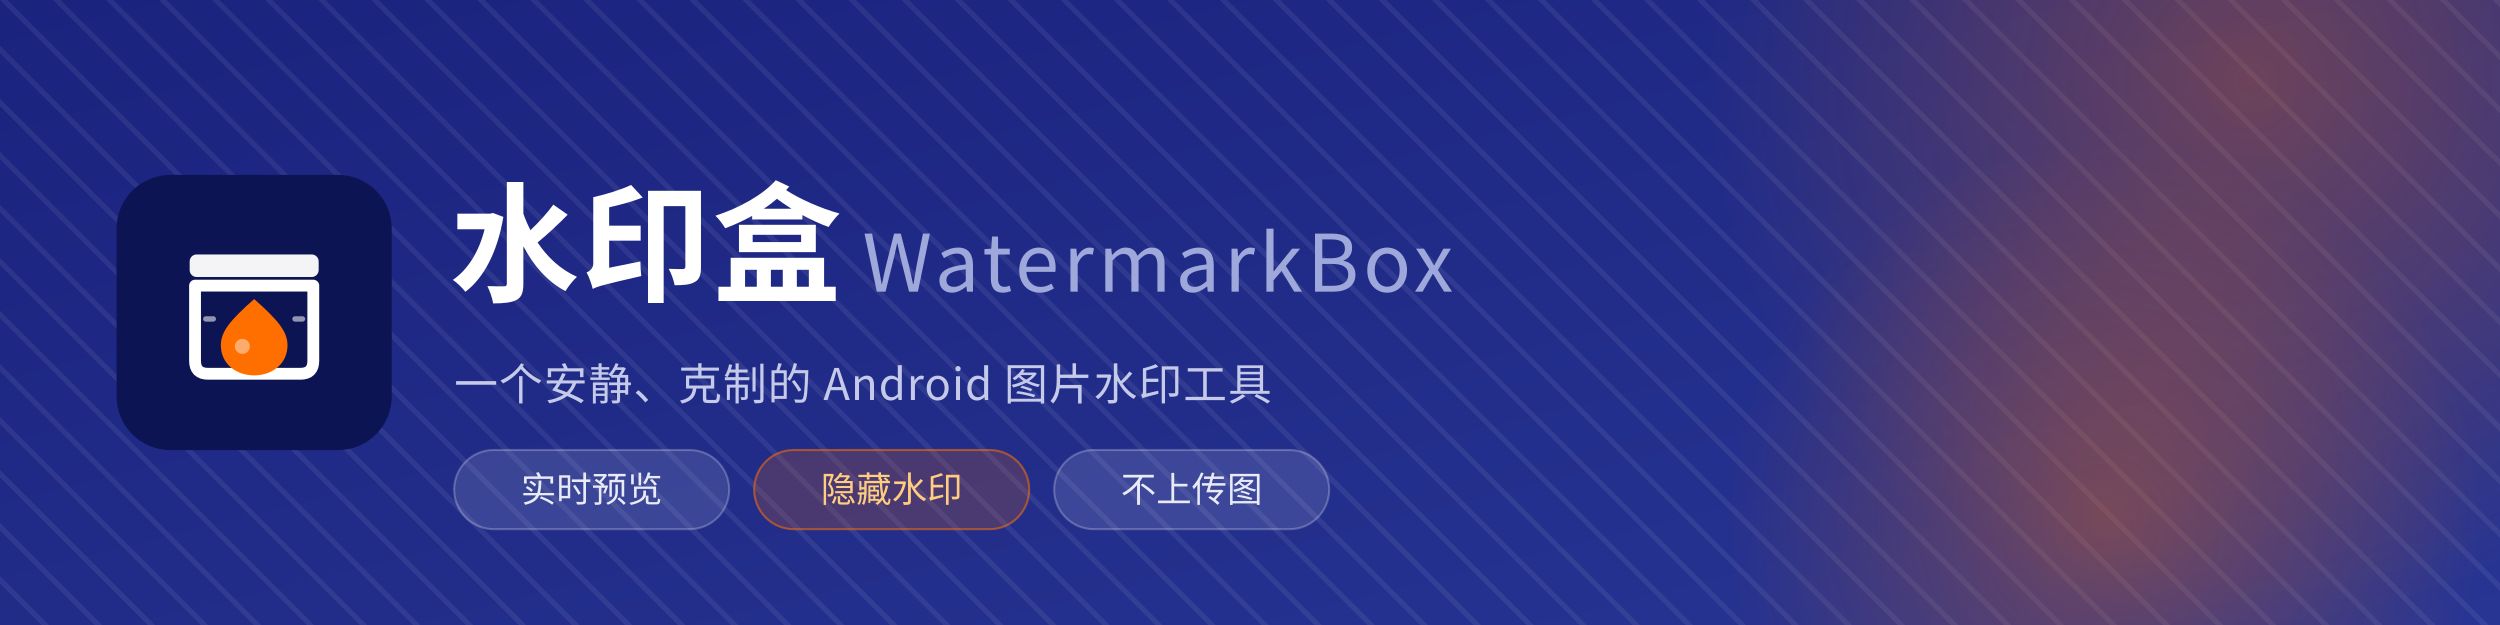
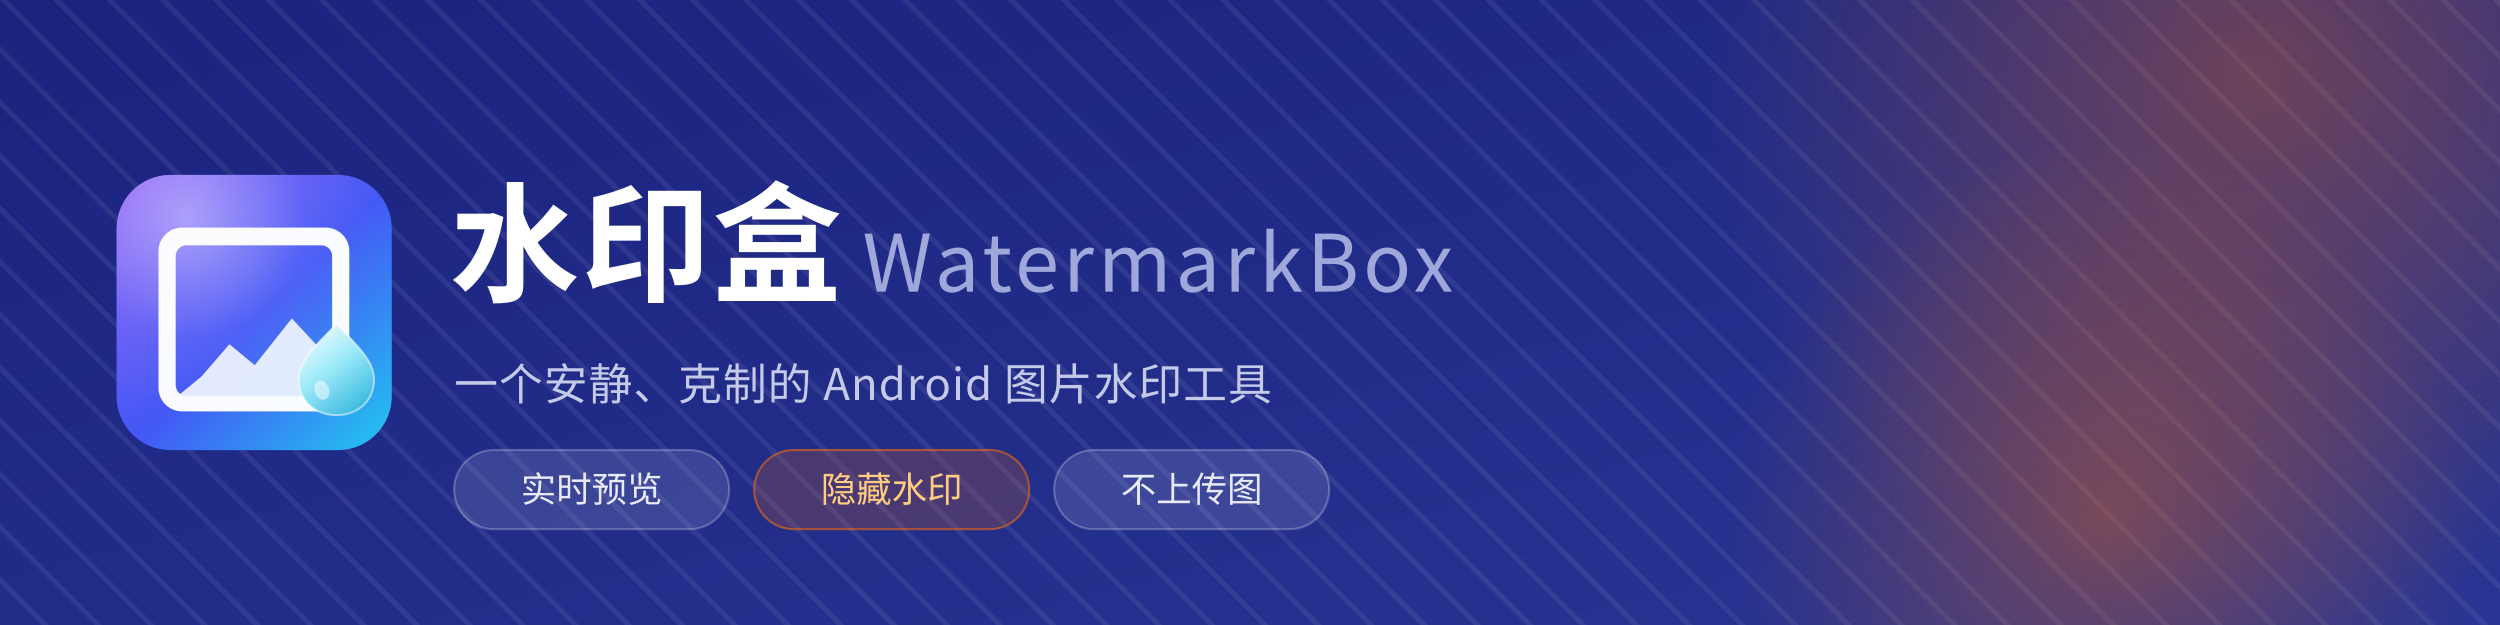
<svg xmlns="http://www.w3.org/2000/svg" width="1200" height="300" viewBox="0 0 1200 300">
  <defs>
    <linearGradient id="bg" x1="0" y1="0" x2="1" y2="1">
      <stop offset="0%" stop-color="#1A237E" />
      <stop offset="100%" stop-color="#283593" />
    </linearGradient>
    <radialGradient id="glow" cx="0.5" cy="0.5" r="0.5">
      <stop offset="0%" stop-color="#FF6F00" stop-opacity="0.34" />
      <stop offset="100%" stop-color="#FF6F00" stop-opacity="0" />
    </radialGradient>
    <pattern id="stripe" width="18" height="18" patternUnits="userSpaceOnUse" patternTransform="rotate(-45)">
      <line x1="0" y1="0" x2="0" y2="18" stroke="#FFFFFF" stroke-opacity="0.07" stroke-width="5" />
    </pattern>
+     <linearGradient id="icbg" x1="0" y1="0" x2="1" y2="1">
+       <stop offset="0%" stop-color="#8B5CF6" />
+       <stop offset="52%" stop-color="#4358F5" />
+       <stop offset="100%" stop-color="#22C8F0" />
+     </linearGradient>
+     <radialGradient id="icgloss" cx="0.26" cy="0.16" r="0.72">
+       <stop offset="0%" stop-color="#FFFFFF" stop-opacity="0.42" />
+       <stop offset="60%" stop-color="#FFFFFF" stop-opacity="0.06" />
+       <stop offset="100%" stop-color="#FFFFFF" stop-opacity="0" />
+     </radialGradient>
+     <linearGradient id="icdrop" x1="0.2" y1="0" x2="0.85" y2="1">
+       <stop offset="0%" stop-color="#F2FDFF" />
+       <stop offset="45%" stop-color="#9CE9F8" />
+       <stop offset="100%" stop-color="#2FB4DC" />
+     </linearGradient>
  </defs>
  <rect width="1200" height="300" fill="url(#bg)" />
  <rect width="1200" height="300" fill="url(#stripe)" />
  <circle cx="1080" cy="40" r="260" fill="url(#glow)" />
  <circle cx="1010" cy="250" r="180" fill="url(#glow)" />
  <g transform="translate(122, 150) scale(0.129)">
-     <rect x="-512" y="-512" width="1024" height="1024" rx="200" fill="#0D1454" />
-     <g>
-       <rect x="-240" y="-216" width="480" height="84" rx="26" fill="#FFFFFF" opacity="0.95" />
-       <path d="M -220 -100 L -220 180 Q -220 228 -172 228                L 172 228 Q 220 228 220 180 L 220 -100 Z" fill="none" stroke="#FFFFFF" stroke-width="44" stroke-linejoin="round" stroke-linecap="round" />
-       <path d="M 0 -50 C -88 28 -124 70 -124 122                C -124 190 -68 234 0 234                C 68 234 124 190 124 122                C 124 70 88 28 0 -50 Z" fill="#FF6F00" />
-       <circle cx="-44" cy="126" r="28" fill="#FFFFFF" opacity="0.42" />
-       <rect x="-190" y="14" width="48" height="20" rx="10" fill="#FFFFFF" opacity="0.55" />
-       <rect x="142" y="14" width="48" height="20" rx="10" fill="#FFFFFF" opacity="0.55" />
-     </g>
+     <rect x="-512" y="-512" width="1024" height="1024" rx="200" fill="url(#icbg)" />
+     <rect x="-512" y="-512" width="1024" height="1024" rx="200" fill="url(#icgloss)" />
+     <path d="M -268 -316 L 266 -316 A 88 88 0 0 1 354 -228 L 354 280              A 88 88 0 0 1 266 368 L -268 368              A 88 88 0 0 1 -356 280 L -356 -228              A 88 88 0 0 1 -268 -316 Z              M -252 -250 L 250 -250 A 40 40 0 0 1 290 -210 L 290 270              A 40 40 0 0 1 250 310 L -252 310              A 40 40 0 0 1 -292 270 L -292 -210              A 40 40 0 0 1 -252 -250 Z" fill="#FFFFFF" fill-opacity="0.97" fill-rule="evenodd" />
+     <path d="M -286 312 L -196 238 L -92 118 L 2 196 L 140 22 L 250 140 L 268 312 Z" fill="#EDF2FF" fill-opacity="0.94" />
+     <path d="M 306 44              C 205 142 166 192 166 250              C 166 330 228 382 306 382              C 384 382 446 330 446 250              C 446 192 407 142 306 44 Z" fill="url(#icdrop)" stroke="#FFFFFF" stroke-opacity="0.55" stroke-width="7" />
+     <ellipse cx="252" cy="286" rx="27" ry="36" fill="#FFFFFF" fill-opacity="0.5" transform="rotate(-18 262 288)" />
  </g>
  <g font-family="'Noto Sans CJK SC', 'Source Han Sans SC', 'PingFang SC',                   'Microsoft YaHei', 'Hiragino Sans GB',                   'Helvetica Neue', Arial, sans-serif">
    <text x="216" y="140" font-size="62" font-weight="700" fill="#FFFFFF" letter-spacing="1">水印盒</text>
    <text x="414" y="140" font-size="38" font-weight="300" fill="#9FA8DA" letter-spacing="2">WatermarkBox</text>
    <text x="218" y="192" font-size="21" fill="#C5CAE9" letter-spacing="0.5">一个安静、克制的 Android 图片水印工具</text>
    <g font-size="17">
      <rect x="218" y="216" width="132" height="38" rx="19" fill="#FFFFFF" fill-opacity="0.12" stroke="#FFFFFF" stroke-opacity="0.24" />
      <text x="284" y="241" fill="#E8EAF6" text-anchor="middle">实时预览</text>
      <rect x="362" y="216" width="132" height="38" rx="19" fill="#FF6F00" fill-opacity="0.18" stroke="#FF6F00" stroke-opacity="0.55" />
      <text x="428" y="241" fill="#FFCC80" text-anchor="middle">隐藏水印</text>
      <rect x="506" y="216" width="132" height="38" rx="19" fill="#FFFFFF" fill-opacity="0.12" stroke="#FFFFFF" stroke-opacity="0.24" />
      <text x="572" y="241" fill="#E8EAF6" text-anchor="middle">不上传图</text>
    </g>
  </g>
</svg>
